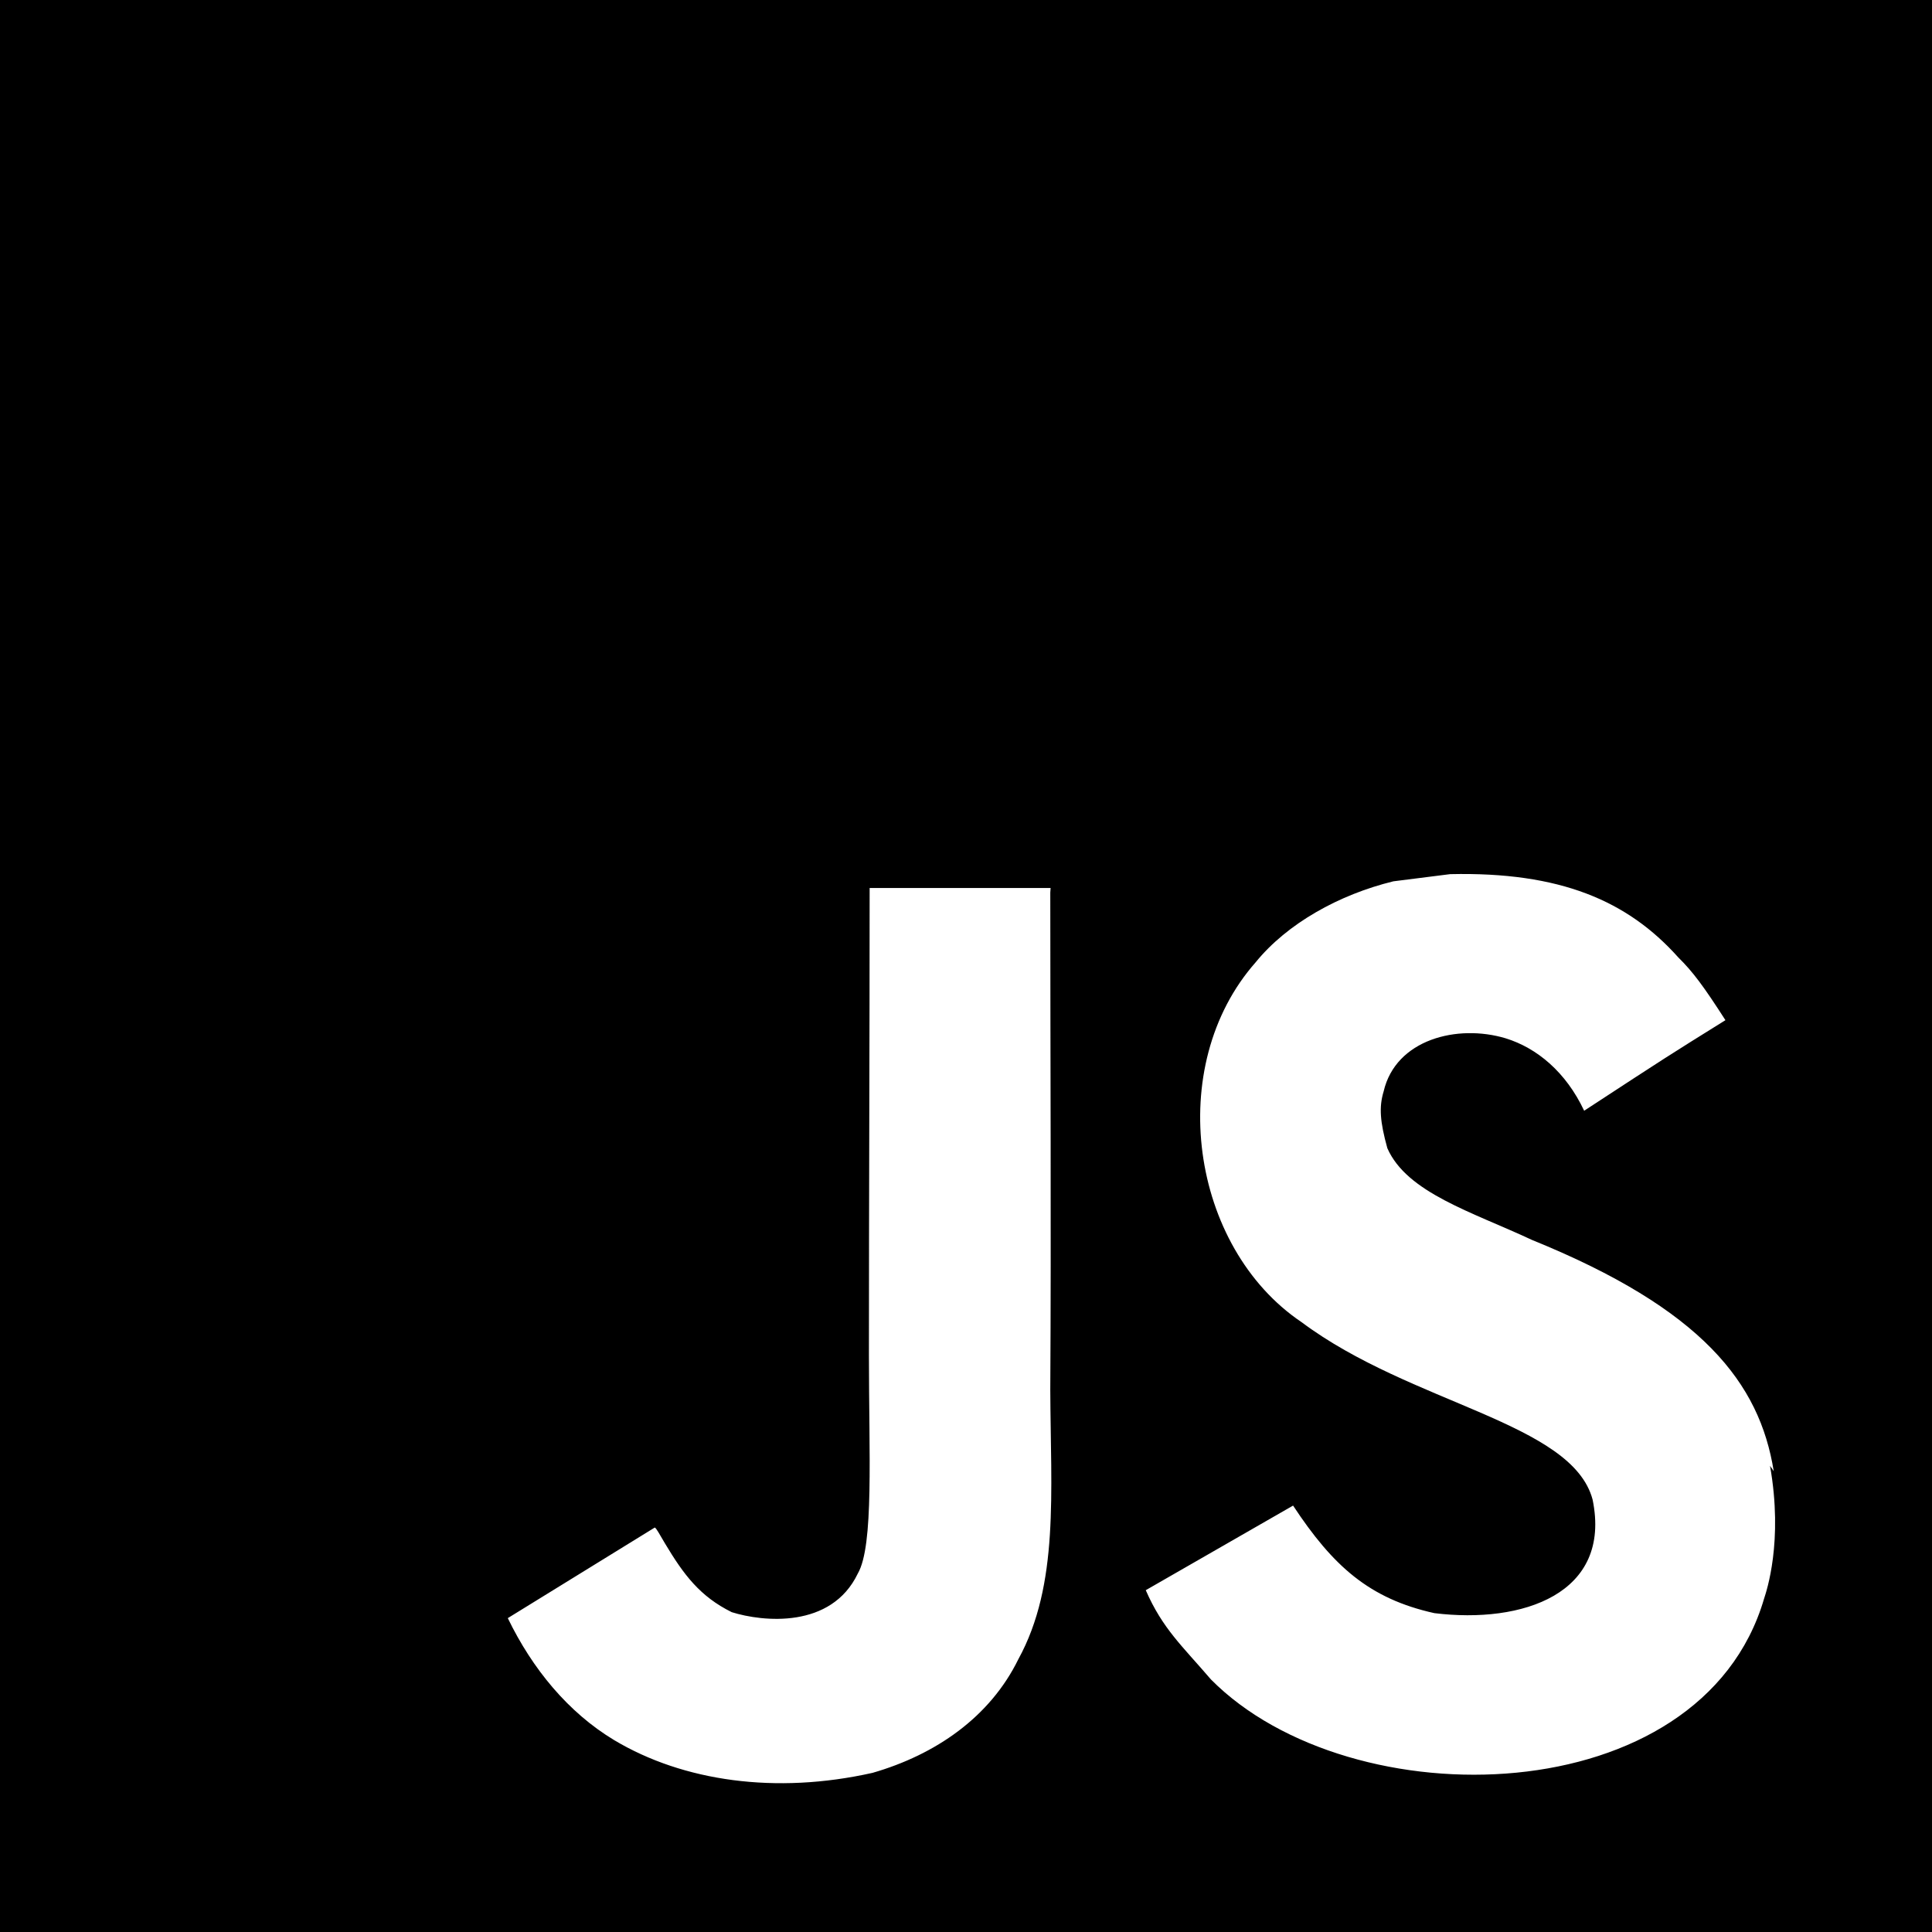
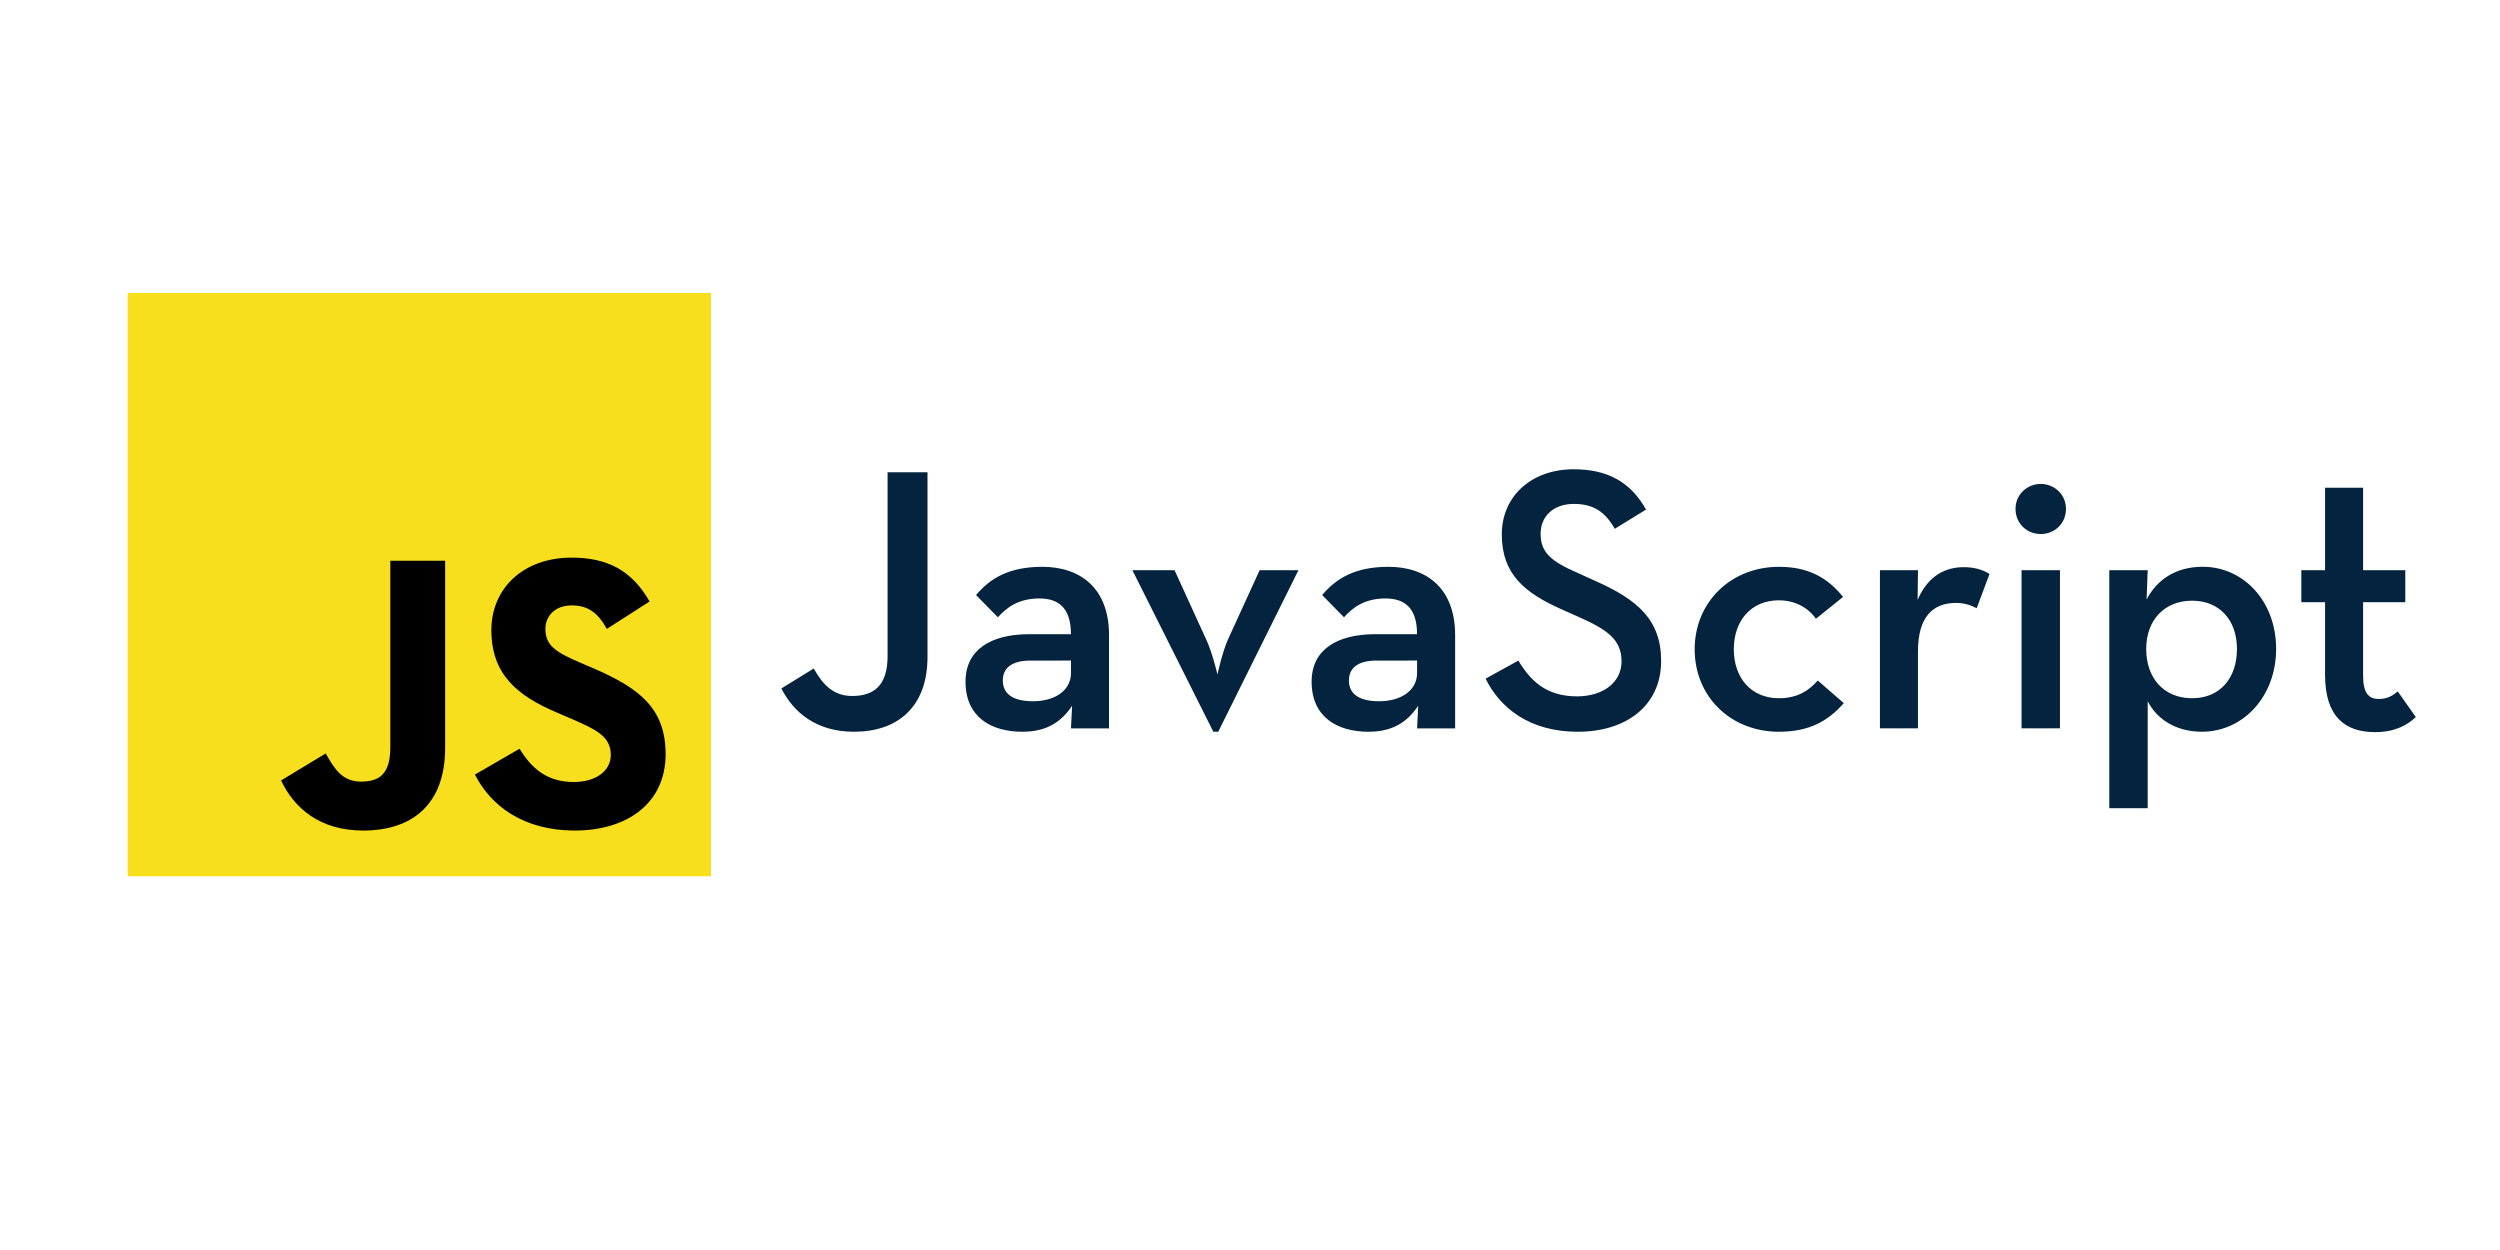
- <svg xmlns="http://www.w3.org/2000/svg" role="img" viewBox="0 0 24 24">
-   <path d="M0 0h24v24H0V0zm22.034 18.276c-.175-1.095-.888-2.015-3.003-2.873-.736-.345-1.554-.585-1.797-1.14-.091-.33-.105-.51-.046-.705.15-.646.915-.84 1.515-.66.39.12.75.42.976.9 1.034-.676 1.034-.676 1.755-1.125-.27-.42-.404-.601-.586-.78-.63-.705-1.469-1.065-2.834-1.034l-.705.089c-.676.165-1.32.525-1.71 1.005-1.14 1.291-.811 3.541.569 4.471 1.365 1.02 3.361 1.244 3.616 2.205.24 1.17-.87 1.545-1.966 1.41-.811-.18-1.26-.586-1.755-1.336l-1.83 1.051c.21.48.45.689.81 1.109 1.74 1.756 6.09 1.666 6.871-1.004.029-.09.24-.705.074-1.65l.046.067zm-8.983-7.245h-2.248c0 1.938-.009 3.864-.009 5.805 0 1.232.063 2.363-.138 2.711-.33.689-1.18.601-1.566.48-.396-.196-.597-.466-.83-.855-.063-.105-.11-.196-.127-.196l-1.825 1.125c.305.63.75 1.172 1.324 1.517.855.51 2.004.675 3.207.405.783-.226 1.458-.691 1.811-1.411.51-.93.402-2.07.397-3.346.012-2.054 0-4.109 0-6.179l.004-.056z" />
+ <svg xmlns="http://www.w3.org/2000/svg" width="120" height="60" viewBox="0 0 120 60" version="1.1" preserveAspectRatio="xMidYMid" id="svg3">
+   <defs id="defs3" />
+   <g id="g3" transform="matrix(0.109375,0,0,0.109375,6.129577,14.06197)">
+     <path d="M 0,0 H 256 V 256 H 0 Z" fill="#f7df1e" id="path1" />
+     <path d="m 67.312,213.932 19.591,-11.856 c 3.779,6.701 7.218,12.371 15.464,12.371 7.905,0 12.889,-3.092 12.889,-15.12 v -81.798 h 24.057 V 199.667 c 0,24.917 -14.606,36.259 -35.915,36.259 -19.245,0 -30.416,-9.967 -36.087,-21.996" fill="#000000" id="path2" />
+     <path d="m 152.381,211.354 19.588,-11.342 c 5.157,8.421 11.858,14.607 23.715,14.607 9.968,0 16.325,-4.984 16.325,-11.858 0,-8.248 -6.53,-11.17 -17.528,-15.98 l -6.013,-2.58 c -17.357,-7.388 -28.871,-16.667 -28.871,-36.258 0,-18.044 13.747,-31.792 35.228,-31.792 15.294,0 26.292,5.328 34.196,19.247 l -18.731,12.028 c -4.124,-7.389 -8.591,-10.309 -15.464,-10.309 -7.046,0 -11.514,4.468 -11.514,10.309 0,7.218 4.468,10.14 14.778,14.608 l 6.014,2.577 c 20.45,8.765 31.963,17.699 31.963,37.804 0,21.654 -17.012,33.51 -39.867,33.51 -22.339,0 -36.775,-10.654 -43.819,-24.574" fill="#000000" id="path3" />
+   </g>
+   <path style="font-weight:600;font-size:16px;line-height:1;font-family:'Neutraface Text';-inkscape-font-specification:'Neutraface Text Semi-Bold';fill:#04233e;stroke-width:2.792;stroke-linecap:square" d="m 40.995,35.124 c 2.061,0 3.525,-1.157 3.525,-3.597 v -8.858 h -1.916 v 8.822 c 0,1.428 -0.669,1.916 -1.699,1.916 -0.904,0 -1.41,-0.542 -1.844,-1.32 l -1.555,0.958 c 0.578,1.139 1.663,2.079 3.489,2.079 z M 51.407,30.442 h -2.079 c -1.717,0.018 -2.983,0.705 -2.983,2.278 0,1.699 1.229,2.404 2.73,2.404 1.121,0 1.844,-0.434 2.386,-1.247 l -0.054,1.085 h 1.826 v -4.483 c 0,-2.242 -1.374,-3.272 -3.2,-3.272 -1.609,0 -2.513,0.56 -3.182,1.356 l 1.048,1.067 c 0.416,-0.47 0.994,-0.904 1.988,-0.904 0.976,0 1.518,0.506 1.518,1.717 z m 0,1.265 v 0.597 c 0,0.832 -0.759,1.356 -1.826,1.356 -0.94,0 -1.446,-0.343 -1.446,-0.994 0,-0.669 0.524,-0.958 1.32,-0.958 z m 6.833,3.417 h 0.235 l 3.85,-7.755 h -1.862 l -1.537,3.362 c -0.271,0.633 -0.488,1.645 -0.488,1.645 0,0 -0.235,-1.012 -0.524,-1.645 L 56.378,27.369 H 54.354 Z M 68.02,30.442 h -2.079 c -1.717,0.018 -2.983,0.705 -2.983,2.278 0,1.699 1.229,2.404 2.73,2.404 1.121,0 1.844,-0.434 2.386,-1.247 l -0.054,1.085 h 1.826 v -4.483 c 0,-2.242 -1.374,-3.272 -3.2,-3.272 -1.609,0 -2.513,0.56 -3.182,1.356 l 1.048,1.067 c 0.416,-0.47 0.994,-0.904 1.988,-0.904 0.976,0 1.518,0.506 1.518,1.717 z m 0,1.265 v 0.597 c 0,0.832 -0.759,1.356 -1.826,1.356 -0.94,0 -1.446,-0.343 -1.446,-0.994 0,-0.669 0.524,-0.958 1.32,-0.958 z m 7.719,3.417 c 2.314,0 3.995,-1.247 3.995,-3.398 0,-1.97 -1.121,-2.947 -3.218,-3.868 l -0.795,-0.362 c -1.247,-0.542 -1.772,-0.958 -1.772,-1.88 0,-0.832 0.615,-1.428 1.591,-1.428 0.958,0 1.5,0.38 1.97,1.193 l 1.5,-0.922 c -0.741,-1.32 -1.844,-1.934 -3.471,-1.934 -2.043,0 -3.453,1.302 -3.453,3.127 0,1.898 1.085,2.802 2.874,3.597 l 0.813,0.362 c 1.338,0.597 2.061,1.067 2.061,2.133 0,1.012 -0.886,1.681 -2.133,1.681 -1.5,0 -2.242,-0.759 -2.82,-1.717 l -1.573,0.868 c 0.687,1.392 2.097,2.549 4.429,2.549 z m 9.653,0 c 1.464,0 2.368,-0.524 3.109,-1.374 l -1.247,-1.085 c -0.416,0.47 -0.958,0.85 -1.862,0.85 -1.356,0 -2.169,-0.994 -2.169,-2.35 0,-1.356 0.813,-2.35 2.169,-2.35 0.777,0 1.41,0.362 1.772,0.886 l 1.302,-1.048 c -0.723,-0.904 -1.645,-1.446 -3.073,-1.446 -2.314,0 -4.049,1.699 -4.049,3.959 0,2.278 1.735,3.959 4.049,3.959 z m 4.845,-0.163 H 92.062 v -3.688 c 0,-1.699 0.741,-2.332 1.826,-2.332 0.416,0 0.705,0.108 0.994,0.253 l 0.615,-1.645 c -0.325,-0.199 -0.705,-0.325 -1.247,-0.325 -0.832,0 -1.699,0.38 -2.205,1.573 l 0.018,-1.428 h -1.826 z m 7.719,-9.328 c 0.651,0 1.211,-0.488 1.211,-1.211 0,-0.687 -0.56,-1.193 -1.211,-1.193 -0.651,0 -1.211,0.506 -1.211,1.193 0,0.723 0.56,1.211 1.211,1.211 z m -0.922,9.328 h 1.844 v -7.592 h -1.844 z m 4.212,3.832 h 1.844 v -5.134 c 0.434,0.85 1.338,1.464 2.603,1.464 1.97,0 3.561,-1.681 3.561,-3.977 0,-2.296 -1.573,-3.941 -3.525,-3.941 -1.302,0 -2.205,0.633 -2.693,1.573 l 0.054,-1.41 h -1.844 z m 3.977,-5.278 c -1.338,0 -2.205,-0.94 -2.205,-2.368 0,-1.374 0.868,-2.314 2.205,-2.314 1.32,0 2.151,0.94 2.151,2.314 0,1.428 -0.832,2.368 -2.151,2.368 z m 8.785,1.627 c 0.976,0 1.573,-0.362 1.952,-0.723 l -0.868,-1.229 c -0.199,0.163 -0.47,0.362 -0.904,0.362 -0.47,0 -0.759,-0.253 -0.759,-1.121 v -3.525 h 2.025 v -1.537 h -2.025 v -3.959 h -1.826 v 3.959 h -1.139 v 1.537 h 1.139 v 3.489 c 0,2.025 0.976,2.748 2.404,2.748 z" id="text1" aria-label="JavaScript" />
</svg>
